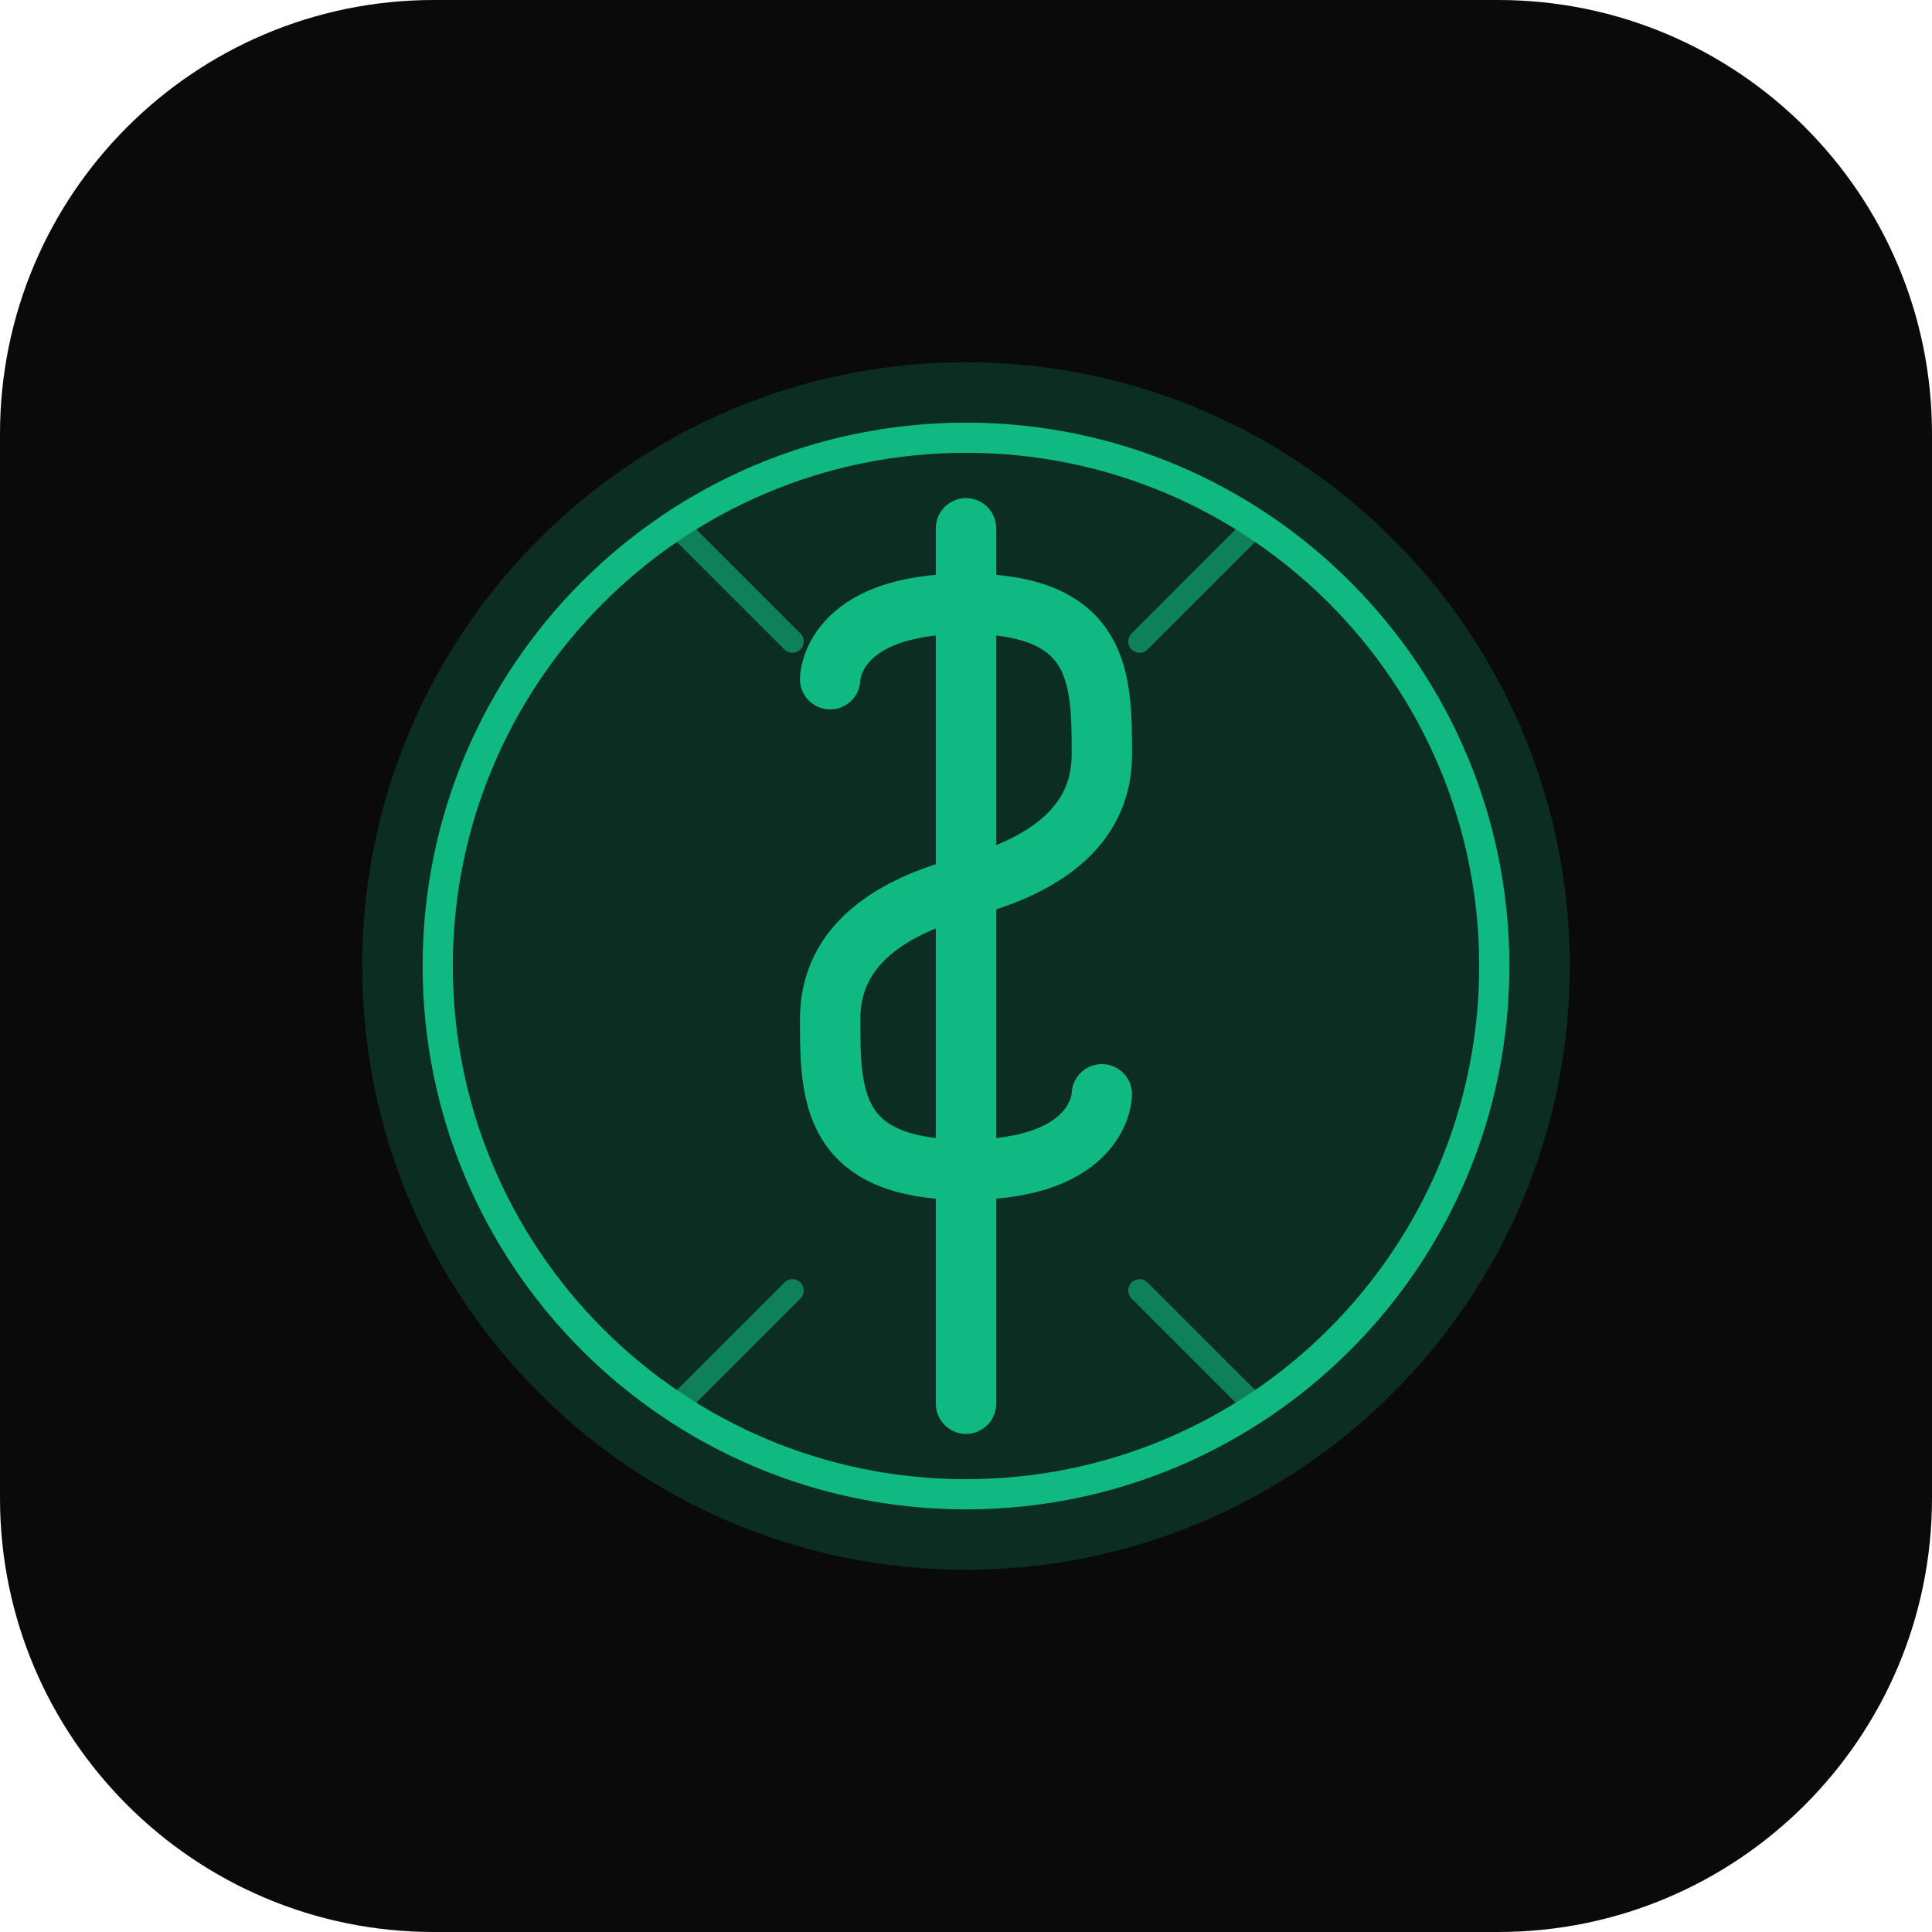
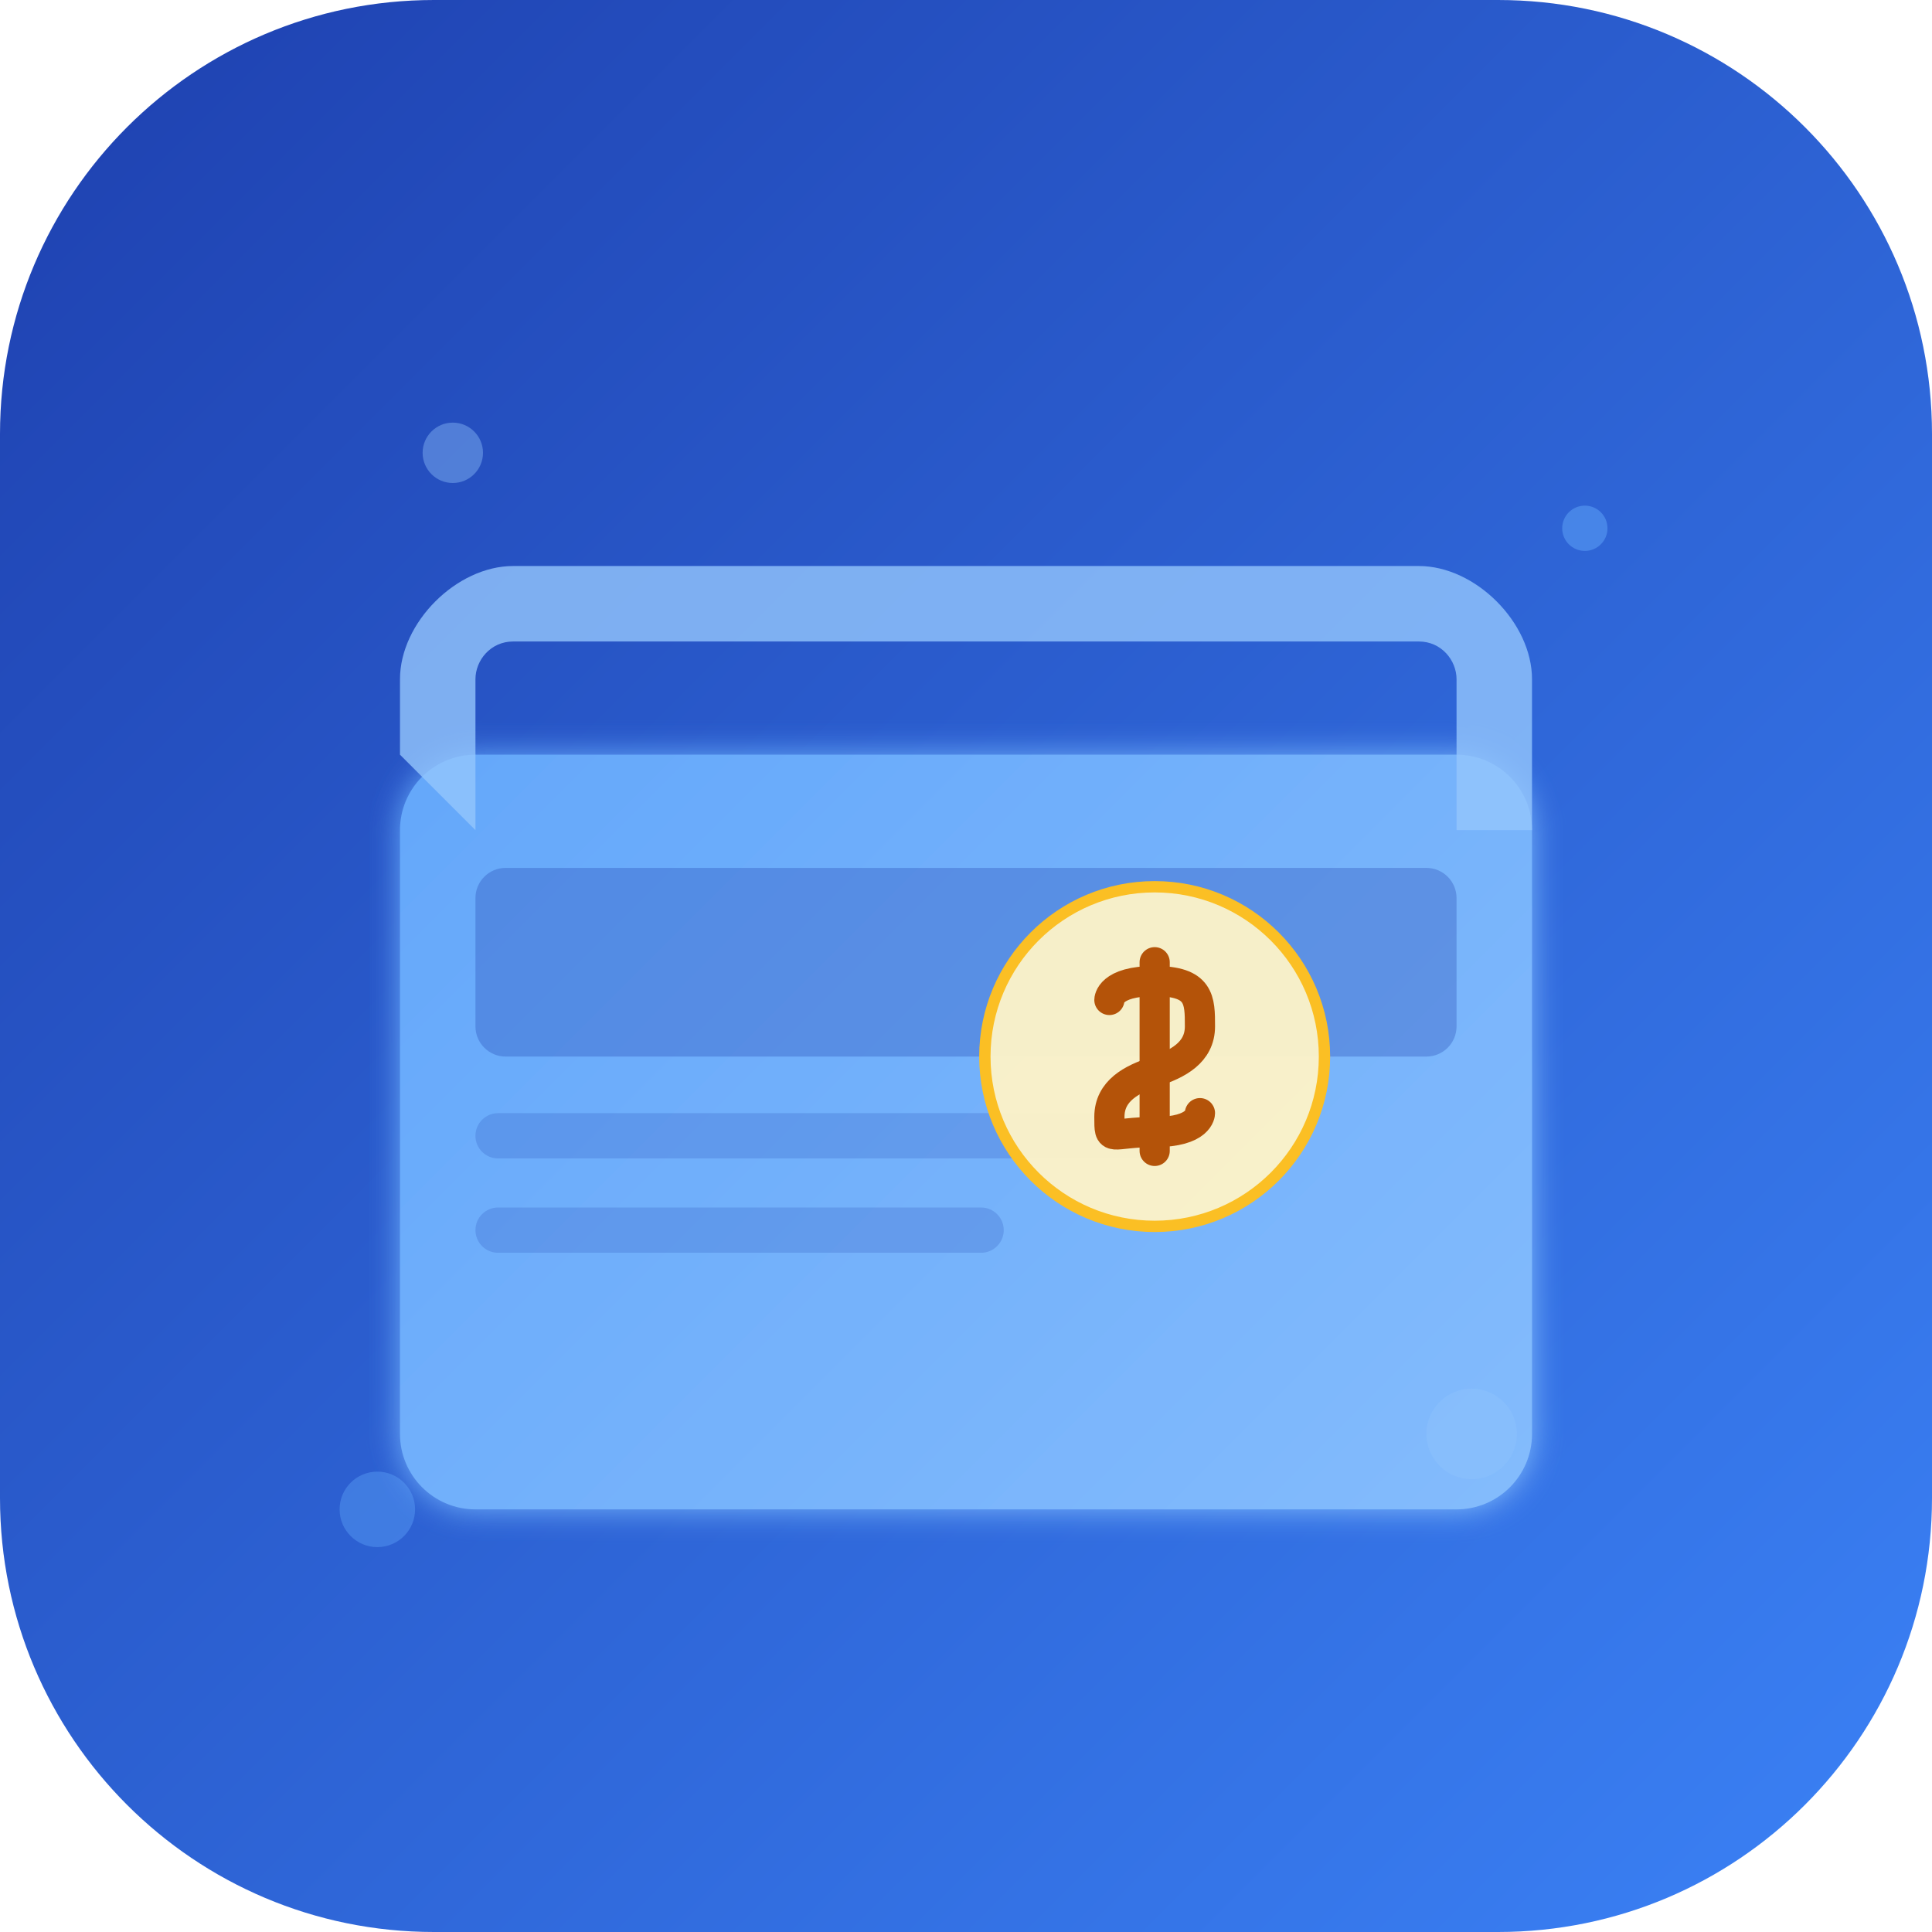
<svg xmlns="http://www.w3.org/2000/svg" width="512" height="512" viewBox="0 0 512 512" fill="none">
-   <rect width="512" height="512" rx="115" fill="#0a0a0a" />
-   <circle cx="256" cy="256" r="160" fill="#10b981" opacity="0.2" />
-   <circle cx="256" cy="256" r="140" stroke="#10b981" stroke-width="8" fill="none" />
-   <path d="M256 140 L256 372" stroke="#10b981" stroke-width="16" stroke-linecap="round" />
-   <path d="M220 180 C220 180, 220 160, 256 160 C292 160, 292 180, 292 200 C292 220, 275 230, 256 235 C237 240, 220 250, 220 270 C220 290, 220 310, 256 310 C292 310, 292 290, 292 290" stroke="#10b981" stroke-width="16" stroke-linecap="round" stroke-linejoin="round" fill="none" />
-   <path d="M180 140 L210 170" stroke="#10b981" stroke-width="6" stroke-linecap="round" opacity="0.6" />
-   <path d="M332 140 L302 170" stroke="#10b981" stroke-width="6" stroke-linecap="round" opacity="0.6" />
-   <path d="M180 372 L210 342" stroke="#10b981" stroke-width="6" stroke-linecap="round" opacity="0.6" />
-   <path d="M332 372 L302 342" stroke="#10b981" stroke-width="6" stroke-linecap="round" opacity="0.6" />
+   <rect width="512" height="512" rx="115" fill="url(#bgGradient)" />
+   <defs>
+     <linearGradient id="bgGradient" x1="0" y1="0" x2="512" y2="512" gradientUnits="userSpaceOnUse">
+       <stop offset="0%" stop-color="#1e40af" />
+       <stop offset="100%" stop-color="#3b82f6" />
+     </linearGradient>
+     <linearGradient id="walletGradient" x1="0" y1="0" x2="400" y2="400" gradientUnits="userSpaceOnUse">
+       <stop offset="0%" stop-color="#60a5fa" />
+       <stop offset="100%" stop-color="#93c5fd" />
+     </linearGradient>
+     <filter id="glow">
+       <feGaussianBlur stdDeviation="4" result="coloredBlur" />
+       <feMerge>
+         <feMergeNode in="coloredBlur" />
+         <feMergeNode in="SourceGraphic" />
+       </feMerge>
+     </filter>
+   </defs>
+   <g transform="translate(106, 140)">
+     <rect x="0" y="60" width="300" height="200" rx="20" fill="url(#walletGradient)" filter="url(#glow)" />
+     <path d="M 0 60 L 0 40 C 0 25 15 10 30 10 L 270 10 C 285 10 300 25 300 40 L 300 80 L 280 80 L 280 40 C 280 35 276 30 270 30 L 30 30 C 24 30 20 35 20 40 L 20 80 Z" fill="#93c5fd" opacity="0.8" />
+     <rect x="20" y="90" width="260" height="50" rx="8" fill="#1e40af" opacity="0.3" />
+     <rect x="20" y="155" width="180" height="12" rx="6" fill="#1e40af" opacity="0.2" />
+     <rect x="20" y="180" width="140" height="12" rx="6" fill="#1e40af" opacity="0.2" />
+     <g transform="translate(200, 140)">
+       <circle cx="0" cy="0" r="45" fill="#fef3c7" opacity="0.95" />
+       <circle cx="0" cy="0" r="45" stroke="#fbbf24" stroke-width="3" fill="none" />
+       <path d="M 0 -25 L 0 25" stroke="#b45309" stroke-width="8" stroke-linecap="round" />
+       <path d="M -12 -15 C -12 -15, -12 -20, 0 -20 C 12 -20, 12 -15, 12 -8 C 12 -1, 6 2, 0 4 C -6 6, -12 9, -12 16 C -12 23, -12 20, 0 20 C 12 20, 12 15, 12 15" stroke="#b45309" stroke-width="8" stroke-linecap="round" stroke-linejoin="round" fill="none" />
+     </g>
+   </g>
+   <circle cx="120" cy="120" r="8" fill="#93c5fd" opacity="0.4" />
+   <circle cx="390" cy="380" r="12" fill="#93c5fd" opacity="0.3" />
+   <circle cx="420" cy="140" r="6" fill="#60a5fa" opacity="0.5" />
+   <circle cx="100" cy="400" r="10" fill="#60a5fa" opacity="0.4" />
</svg>
